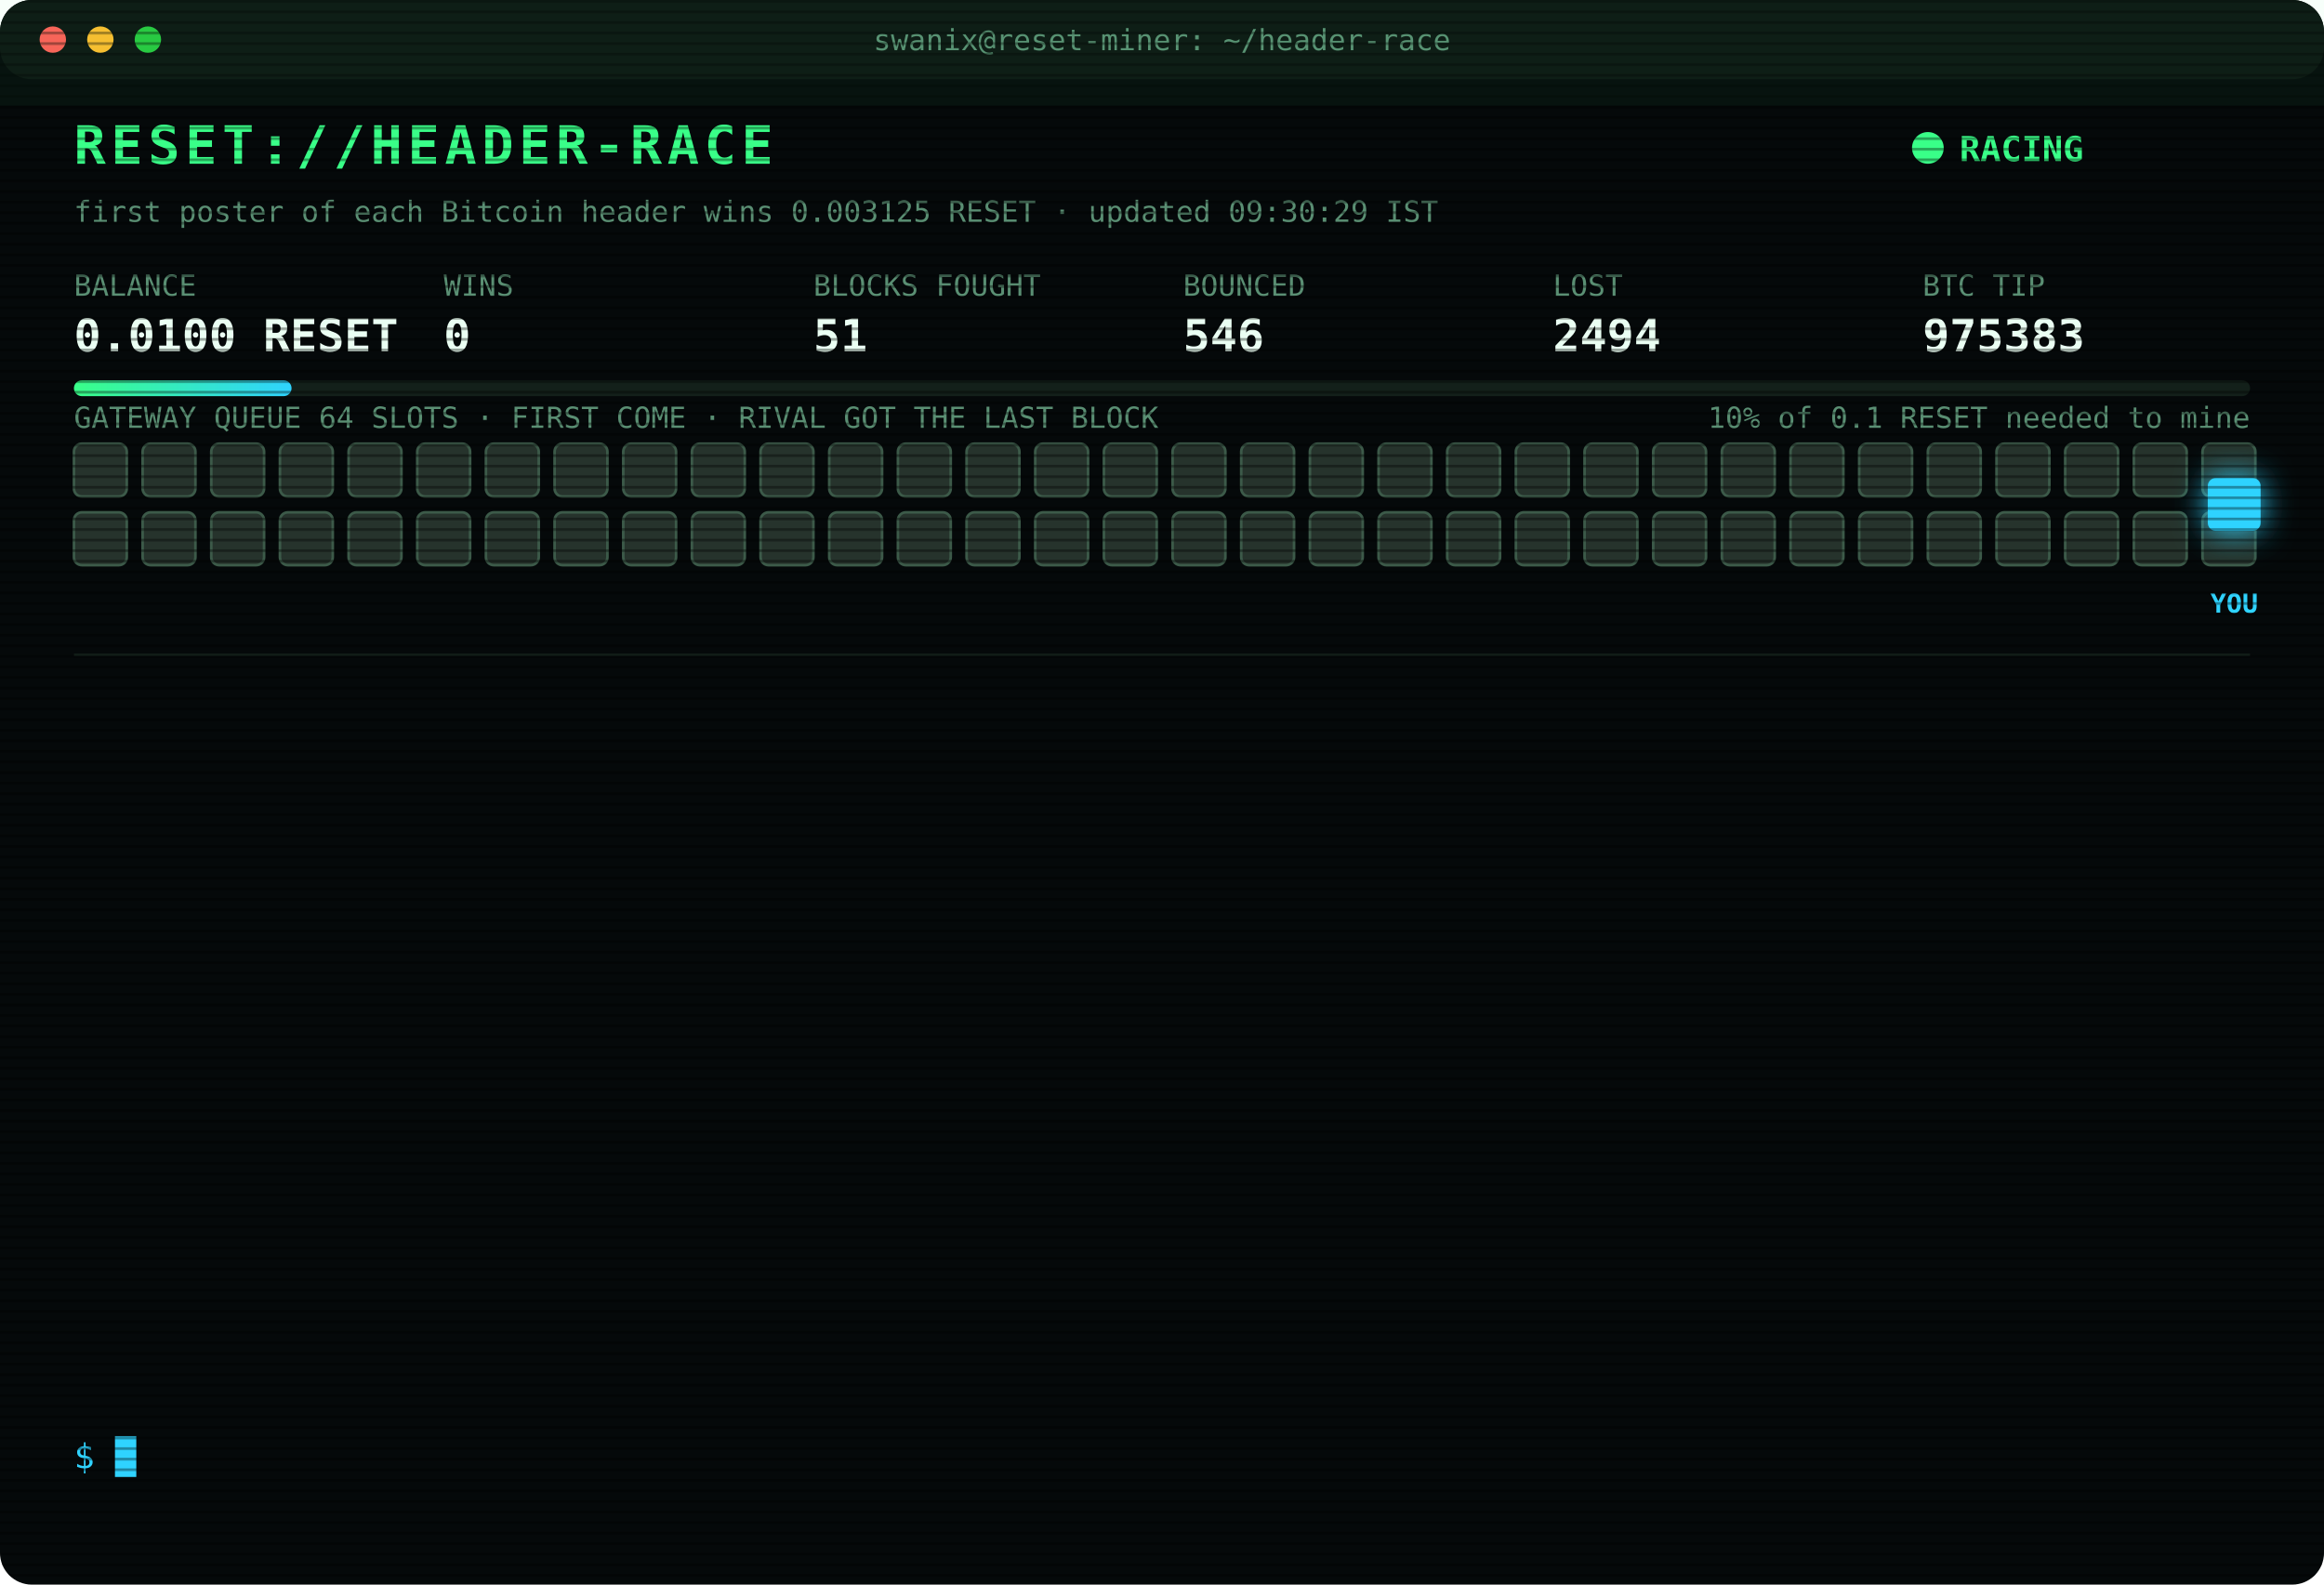
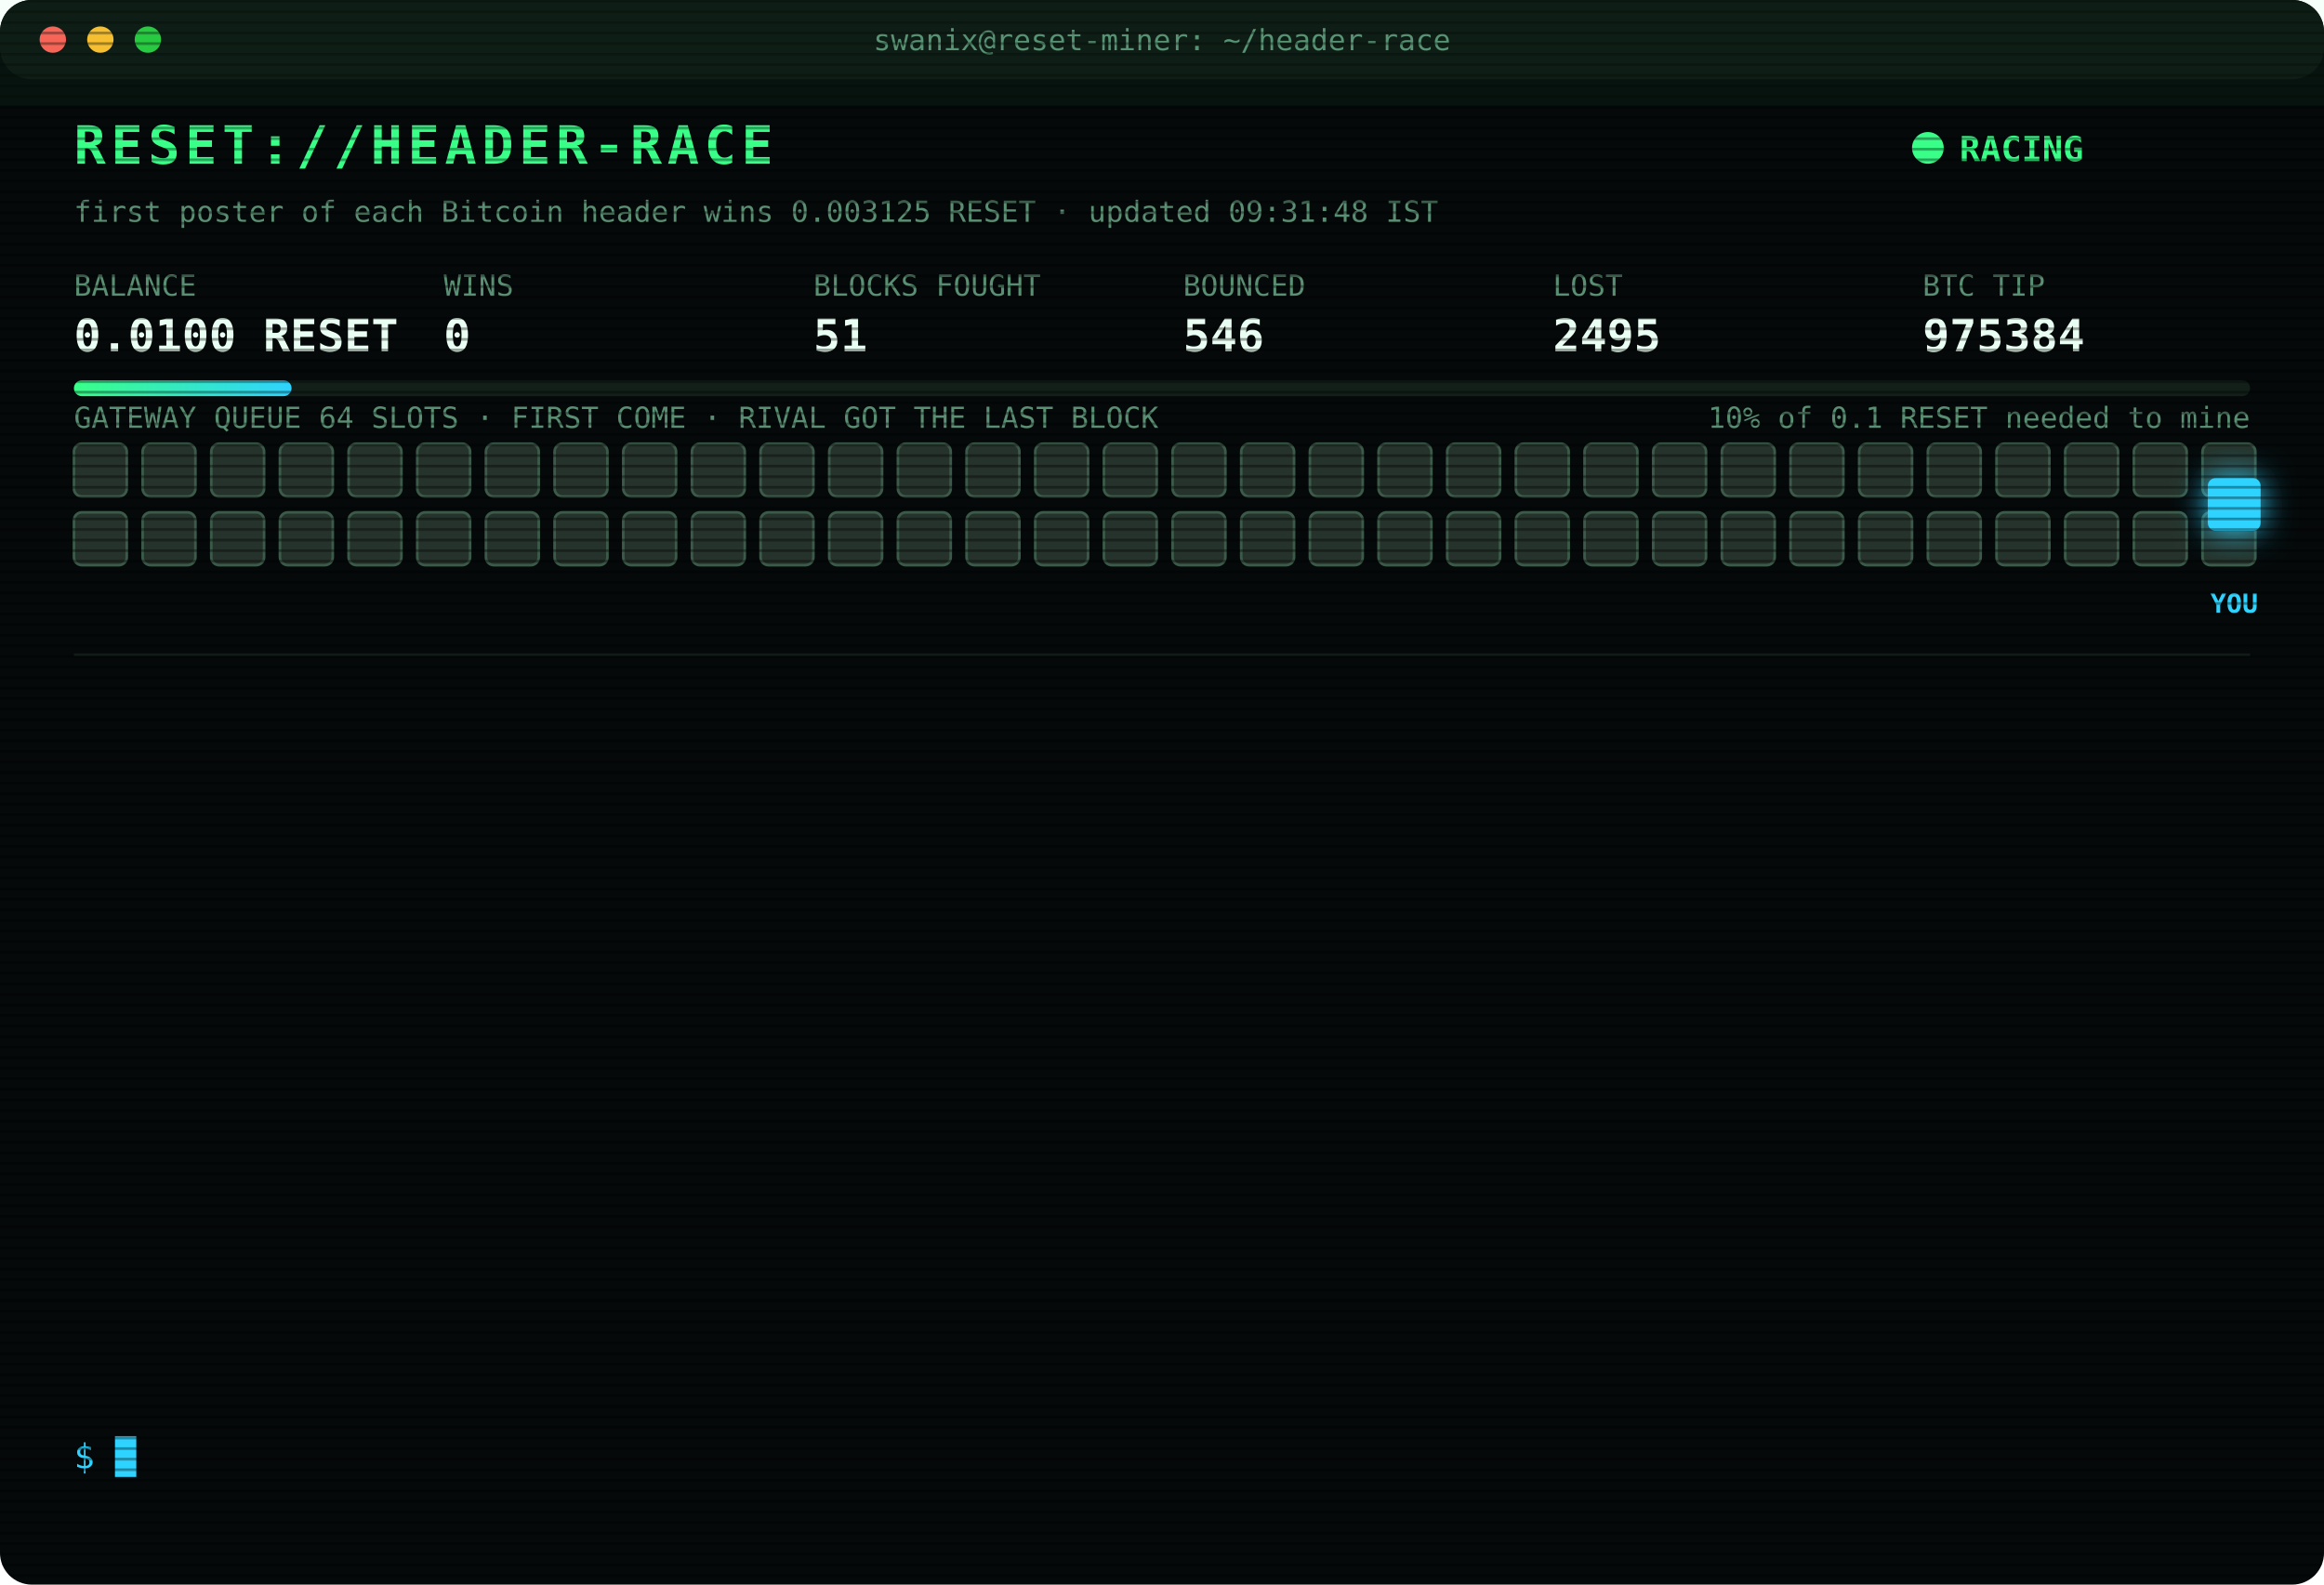
<svg xmlns="http://www.w3.org/2000/svg" width="880" height="600" viewBox="0 0 880 600" font-family="ui-monospace,SFMono-Regular,Menlo,Consolas,monospace">
  <style>
text{font-size:13px;fill:#7CFFB2}
.title{font-size:20px;font-weight:700;fill:#39FF88;letter-spacing:2px;animation:glitch 3s infinite steps(1)}
.sub{fill:#2fd3ff}.k{fill:#5a8f73;font-size:11px}.v{font-size:17px;font-weight:700;fill:#eafff3}
.ts{fill:#3f6b56}.boot{fill:#2fd3ff}.dim{fill:#5a8f73}.bad{fill:#ff4d6d}.warn{fill:#ffd23f}.mag{fill:#ff5cf0}.win{fill:#39FF88;font-weight:700}
.tag{font-size:10px;fill:#2fd3ff;font-weight:700}
.rival{fill:#26332c;stroke:#3c5a49;animation:jam 1.2s infinite alternate}
.idle{fill:#141c18;stroke:#22302a;animation:breathe 4s infinite}
.me{fill:#2fd3ff;filter:drop-shadow(0 0 6px #2fd3ff)}
.hover{animation:nudge 1.1s infinite ease-in-out}.bounce{animation:kick 1.4s infinite}
.ln{opacity:0;animation:in .4s forwards}
.cur{animation:blink 1s infinite steps(1)}
.scan{animation:scan 6s infinite linear}
.led{animation:blink 1.4s infinite}
@keyframes in{from{opacity:0;transform:translateX(-6px)}to{opacity:1;transform:none}}
@keyframes blink{50%{opacity:0}}
@keyframes jam{to{fill:#33463b}}
@keyframes breathe{50%{opacity:.4}}
@keyframes nudge{50%{transform:translateX(-10px)}}
@keyframes kick{0%,100%{transform:none}30%{transform:translateX(-14px)}55%{transform:translateX(10px) translateY(-6px)}}
@keyframes glitch{0%,92%{transform:none}93%{transform:translateX(2px);fill:#ff4d6d}95%{transform:translateX(-2px);fill:#2fd3ff}97%{transform:none}}
@keyframes scan{from{transform:translateY(-40px)}to{transform:translateY(600px)}}
</style>
  <defs>
    <pattern id="sl" width="4" height="4" patternUnits="userSpaceOnUse">
      <rect width="4" height="1" fill="#000" opacity=".35" />
    </pattern>
    <linearGradient id="bar">
      <stop offset="0" stop-color="#39FF88" />
      <stop offset="1" stop-color="#2fd3ff" />
    </linearGradient>
  </defs>
  <rect width="880" height="600" rx="12" fill="#05090a" />
  <rect width="880" height="30" rx="12" fill="#0d1512" />
  <circle cx="20" cy="15" r="5" fill="#ff5f57" />
  <circle cx="38" cy="15" r="5" fill="#febc2e" />
  <circle cx="56" cy="15" r="5" fill="#28c840" />
  <text x="440" y="19" text-anchor="middle" class="k">swanix@reset-miner: ~/header-race</text>
  <text x="28" y="62" class="title">RESET://HEADER-RACE</text>
  <circle class="led" cx="730" cy="56" r="6" fill="#39FF88" />
  <text x="742" y="61" class="win">RACING</text>
-   <text x="28" y="84" class="k">first poster of each Bitcoin header wins 0.003125 RESET · updated 09:30:29 IST</text>
+   <text x="28" y="84" class="k">first poster of each Bitcoin header wins 0.003125 RESET · updated 09:31:48 IST</text>
  <text x="28" y="112" class="k">BALANCE</text>
  <text x="28" y="133" class="v">0.0100 RESET</text>
  <text x="168" y="112" class="k">WINS</text>
  <text x="168" y="133" class="v">0</text>
  <text x="308" y="112" class="k">BLOCKS FOUGHT</text>
  <text x="308" y="133" class="v">51</text>
  <text x="448" y="112" class="k">BOUNCED</text>
  <text x="448" y="133" class="v">546</text>
  <text x="588" y="112" class="k">LOST</text>
-   <text x="588" y="133" class="v">2494</text>
+   <text x="588" y="133" class="v">2495</text>
  <text x="728" y="112" class="k">BTC TIP</text>
-   <text x="728" y="133" class="v">975383</text>
+   <text x="728" y="133" class="v">975384</text>
  <rect x="28" y="144" width="824" height="6" rx="3" fill="#13201a" />
  <rect x="28" y="144" width="82.4" height="6" rx="3" fill="url(#bar)" />
  <text x="852" y="162" text-anchor="end" class="k">10% of 0.1 RESET needed to mine</text>
  <text x="28" y="162" class="k">GATEWAY QUEUE 64 SLOTS · FIRST COME · RIVAL GOT THE LAST BLOCK</text>
  <rect class="rival" x="28" y="168" width="20" height="20" rx="3" style="animation-delay:0.00s" />
  <rect class="rival" x="54" y="168" width="20" height="20" rx="3" style="animation-delay:0.05s" />
  <rect class="rival" x="80" y="168" width="20" height="20" rx="3" style="animation-delay:0.10s" />
  <rect class="rival" x="106" y="168" width="20" height="20" rx="3" style="animation-delay:0.15s" />
  <rect class="rival" x="132" y="168" width="20" height="20" rx="3" style="animation-delay:0.20s" />
  <rect class="rival" x="158" y="168" width="20" height="20" rx="3" style="animation-delay:0.25s" />
  <rect class="rival" x="184" y="168" width="20" height="20" rx="3" style="animation-delay:0.30s" />
  <rect class="rival" x="210" y="168" width="20" height="20" rx="3" style="animation-delay:0.35s" />
  <rect class="rival" x="236" y="168" width="20" height="20" rx="3" style="animation-delay:0.40s" />
  <rect class="rival" x="262" y="168" width="20" height="20" rx="3" style="animation-delay:0.45s" />
  <rect class="rival" x="288" y="168" width="20" height="20" rx="3" style="animation-delay:0.50s" />
  <rect class="rival" x="314" y="168" width="20" height="20" rx="3" style="animation-delay:0.55s" />
  <rect class="rival" x="340" y="168" width="20" height="20" rx="3" style="animation-delay:0.60s" />
  <rect class="rival" x="366" y="168" width="20" height="20" rx="3" style="animation-delay:0.65s" />
  <rect class="rival" x="392" y="168" width="20" height="20" rx="3" style="animation-delay:0.70s" />
  <rect class="rival" x="418" y="168" width="20" height="20" rx="3" style="animation-delay:0.75s" />
  <rect class="rival" x="444" y="168" width="20" height="20" rx="3" style="animation-delay:0.80s" />
  <rect class="rival" x="470" y="168" width="20" height="20" rx="3" style="animation-delay:0.85s" />
  <rect class="rival" x="496" y="168" width="20" height="20" rx="3" style="animation-delay:0.90s" />
  <rect class="rival" x="522" y="168" width="20" height="20" rx="3" style="animation-delay:0.95s" />
  <rect class="rival" x="548" y="168" width="20" height="20" rx="3" style="animation-delay:1.00s" />
  <rect class="rival" x="574" y="168" width="20" height="20" rx="3" style="animation-delay:1.05s" />
  <rect class="rival" x="600" y="168" width="20" height="20" rx="3" style="animation-delay:1.10s" />
  <rect class="rival" x="626" y="168" width="20" height="20" rx="3" style="animation-delay:1.15s" />
  <rect class="rival" x="652" y="168" width="20" height="20" rx="3" style="animation-delay:1.20s" />
  <rect class="rival" x="678" y="168" width="20" height="20" rx="3" style="animation-delay:1.25s" />
  <rect class="rival" x="704" y="168" width="20" height="20" rx="3" style="animation-delay:1.30s" />
  <rect class="rival" x="730" y="168" width="20" height="20" rx="3" style="animation-delay:1.35s" />
  <rect class="rival" x="756" y="168" width="20" height="20" rx="3" style="animation-delay:1.40s" />
  <rect class="rival" x="782" y="168" width="20" height="20" rx="3" style="animation-delay:1.45s" />
  <rect class="rival" x="808" y="168" width="20" height="20" rx="3" style="animation-delay:1.50s" />
  <rect class="rival" x="834" y="168" width="20" height="20" rx="3" style="animation-delay:1.55s" />
  <rect class="rival" x="28" y="194" width="20" height="20" rx="3" style="animation-delay:1.60s" />
  <rect class="rival" x="54" y="194" width="20" height="20" rx="3" style="animation-delay:1.65s" />
  <rect class="rival" x="80" y="194" width="20" height="20" rx="3" style="animation-delay:1.70s" />
  <rect class="rival" x="106" y="194" width="20" height="20" rx="3" style="animation-delay:1.75s" />
  <rect class="rival" x="132" y="194" width="20" height="20" rx="3" style="animation-delay:1.80s" />
  <rect class="rival" x="158" y="194" width="20" height="20" rx="3" style="animation-delay:1.85s" />
  <rect class="rival" x="184" y="194" width="20" height="20" rx="3" style="animation-delay:1.90s" />
  <rect class="rival" x="210" y="194" width="20" height="20" rx="3" style="animation-delay:1.95s" />
  <rect class="rival" x="236" y="194" width="20" height="20" rx="3" style="animation-delay:2.00s" />
  <rect class="rival" x="262" y="194" width="20" height="20" rx="3" style="animation-delay:2.05s" />
  <rect class="rival" x="288" y="194" width="20" height="20" rx="3" style="animation-delay:2.10s" />
  <rect class="rival" x="314" y="194" width="20" height="20" rx="3" style="animation-delay:2.15s" />
  <rect class="rival" x="340" y="194" width="20" height="20" rx="3" style="animation-delay:2.20s" />
  <rect class="rival" x="366" y="194" width="20" height="20" rx="3" style="animation-delay:2.25s" />
  <rect class="rival" x="392" y="194" width="20" height="20" rx="3" style="animation-delay:2.30s" />
  <rect class="rival" x="418" y="194" width="20" height="20" rx="3" style="animation-delay:2.35s" />
  <rect class="rival" x="444" y="194" width="20" height="20" rx="3" style="animation-delay:2.40s" />
  <rect class="rival" x="470" y="194" width="20" height="20" rx="3" style="animation-delay:2.45s" />
  <rect class="rival" x="496" y="194" width="20" height="20" rx="3" style="animation-delay:2.50s" />
  <rect class="rival" x="522" y="194" width="20" height="20" rx="3" style="animation-delay:2.55s" />
  <rect class="rival" x="548" y="194" width="20" height="20" rx="3" style="animation-delay:2.60s" />
  <rect class="rival" x="574" y="194" width="20" height="20" rx="3" style="animation-delay:2.65s" />
  <rect class="rival" x="600" y="194" width="20" height="20" rx="3" style="animation-delay:2.70s" />
  <rect class="rival" x="626" y="194" width="20" height="20" rx="3" style="animation-delay:2.75s" />
  <rect class="rival" x="652" y="194" width="20" height="20" rx="3" style="animation-delay:2.80s" />
  <rect class="rival" x="678" y="194" width="20" height="20" rx="3" style="animation-delay:2.85s" />
  <rect class="rival" x="704" y="194" width="20" height="20" rx="3" style="animation-delay:2.90s" />
  <rect class="rival" x="730" y="194" width="20" height="20" rx="3" style="animation-delay:2.95s" />
  <rect class="rival" x="756" y="194" width="20" height="20" rx="3" style="animation-delay:3.00s" />
  <rect class="rival" x="782" y="194" width="20" height="20" rx="3" style="animation-delay:3.05s" />
  <rect class="rival" x="808" y="194" width="20" height="20" rx="3" style="animation-delay:3.10s" />
  <rect class="rival" x="834" y="194" width="20" height="20" rx="3" style="animation-delay:3.15s" />
  <g class="hover">
    <rect class="me" x="836" y="181" width="20" height="20" rx="3" />
    <text class="tag" x="846" y="232" text-anchor="middle">YOU</text>
  </g>
  <line x1="28" x2="852" y1="248" y2="248" stroke="#13201a" />
  <g class="ln" style="animation-delay:0.40s">
-     <text x="28" y="270" class="ts">07:19:38</text>
-     <text x="104" y="270" class="bad">[LOST] #975370 taken by a rival miner</text>
+     <text x="28" y="270" class="ts">07:26:29</text>
+     <text x="104" y="270" class="bad">[LOST] #975371 taken by a rival miner</text>
  </g>
  <g class="ln" style="animation-delay:0.65s">
-     <text x="28" y="292" class="ts">07:26:29</text>
-     <text x="104" y="292" class="bad">[LOST] #975371 taken by a rival miner</text>
+     <text x="28" y="292" class="ts">07:32:28</text>
+     <text x="104" y="292" class="bad">[LOST] #975372 taken by a rival miner</text>
  </g>
  <g class="ln" style="animation-delay:0.90s">
-     <text x="28" y="314" class="ts">07:32:28</text>
-     <text x="104" y="314" class="bad">[LOST] #975372 taken by a rival miner</text>
+     <text x="28" y="314" class="ts">07:37:59</text>
+     <text x="104" y="314" class="bad">[LOST] #975373 taken by a rival miner</text>
  </g>
  <g class="ln" style="animation-delay:1.15s">
-     <text x="28" y="336" class="ts">07:37:59</text>
-     <text x="104" y="336" class="bad">[LOST] #975373 taken by a rival miner</text>
+     <text x="28" y="336" class="ts">07:47:02</text>
+     <text x="104" y="336" class="bad">[LOST] #975374 taken by a rival miner</text>
  </g>
  <g class="ln" style="animation-delay:1.40s">
-     <text x="28" y="358" class="ts">07:47:02</text>
-     <text x="104" y="358" class="bad">[LOST] #975374 taken by a rival miner</text>
+     <text x="28" y="358" class="ts">07:51:14</text>
+     <text x="104" y="358" class="bad">[LOST] #975375 taken by a rival miner</text>
  </g>
  <g class="ln" style="animation-delay:1.65s">
-     <text x="28" y="380" class="ts">07:51:14</text>
-     <text x="104" y="380" class="bad">[LOST] #975375 taken by a rival miner</text>
+     <text x="28" y="380" class="ts">08:17:16</text>
+     <text x="104" y="380" class="bad">[LOST] #975377 taken by a rival miner</text>
  </g>
  <g class="ln" style="animation-delay:1.90s">
-     <text x="28" y="402" class="ts">08:17:16</text>
-     <text x="104" y="402" class="bad">[LOST] #975377 taken by a rival miner</text>
+     <text x="28" y="402" class="ts">08:19:26</text>
+     <text x="104" y="402" class="bad">[LOST] #975378 taken by a rival miner</text>
  </g>
  <g class="ln" style="animation-delay:2.15s">
-     <text x="28" y="424" class="ts">08:19:26</text>
-     <text x="104" y="424" class="bad">[LOST] #975378 taken by a rival miner</text>
+     <text x="28" y="424" class="ts">08:25:32</text>
+     <text x="104" y="424" class="dim">[STINT END] calls 756 · wins 0</text>
  </g>
  <g class="ln" style="animation-delay:2.40s">
-     <text x="28" y="446" class="ts">08:25:32</text>
-     <text x="104" y="446" class="dim">[STINT END] calls 756 · wins 0</text>
+     <text x="28" y="446" class="ts">08:30:27</text>
+     <text x="104" y="446" class="boot">[BOOT] racer v3 online · 3 feeds · stint 340m</text>
  </g>
  <g class="ln" style="animation-delay:2.65s">
-     <text x="28" y="468" class="ts">08:30:27</text>
-     <text x="104" y="468" class="boot">[BOOT] racer v3 online · 3 feeds · stint 340m</text>
+     <text x="28" y="468" class="ts">08:34:05</text>
+     <text x="104" y="468" class="bad">[LOST] #975381 taken by a rival miner</text>
  </g>
  <g class="ln" style="animation-delay:2.90s">
-     <text x="28" y="490" class="ts">08:34:05</text>
-     <text x="104" y="490" class="bad">[LOST] #975381 taken by a rival miner</text>
+     <text x="28" y="490" class="ts">09:00:59</text>
+     <text x="104" y="490" class="bad">[LOST] #975382 taken by a rival miner</text>
  </g>
  <g class="ln" style="animation-delay:3.15s">
-     <text x="28" y="512" class="ts">09:00:59</text>
-     <text x="104" y="512" class="bad">[LOST] #975382 taken by a rival miner</text>
+     <text x="28" y="512" class="ts">09:22:51</text>
+     <text x="104" y="512" class="bad">[LOST] #975383 taken by a rival miner</text>
  </g>
  <g class="ln" style="animation-delay:3.40s">
-     <text x="28" y="534" class="ts">09:22:51</text>
-     <text x="104" y="534" class="bad">[LOST] #975383 taken by a rival miner</text>
+     <text x="28" y="534" class="ts">09:31:48</text>
+     <text x="104" y="534" class="bad">[LOST] #975384 taken by a rival miner</text>
  </g>
  <text x="28" y="556" class="sub">$ <tspan class="cur">█</tspan>
  </text>
  <rect width="880" height="600" rx="12" fill="url(#sl)" pointer-events="none" />
  <rect class="scan" width="880" height="40" fill="#39FF88" opacity=".04" />
</svg>
